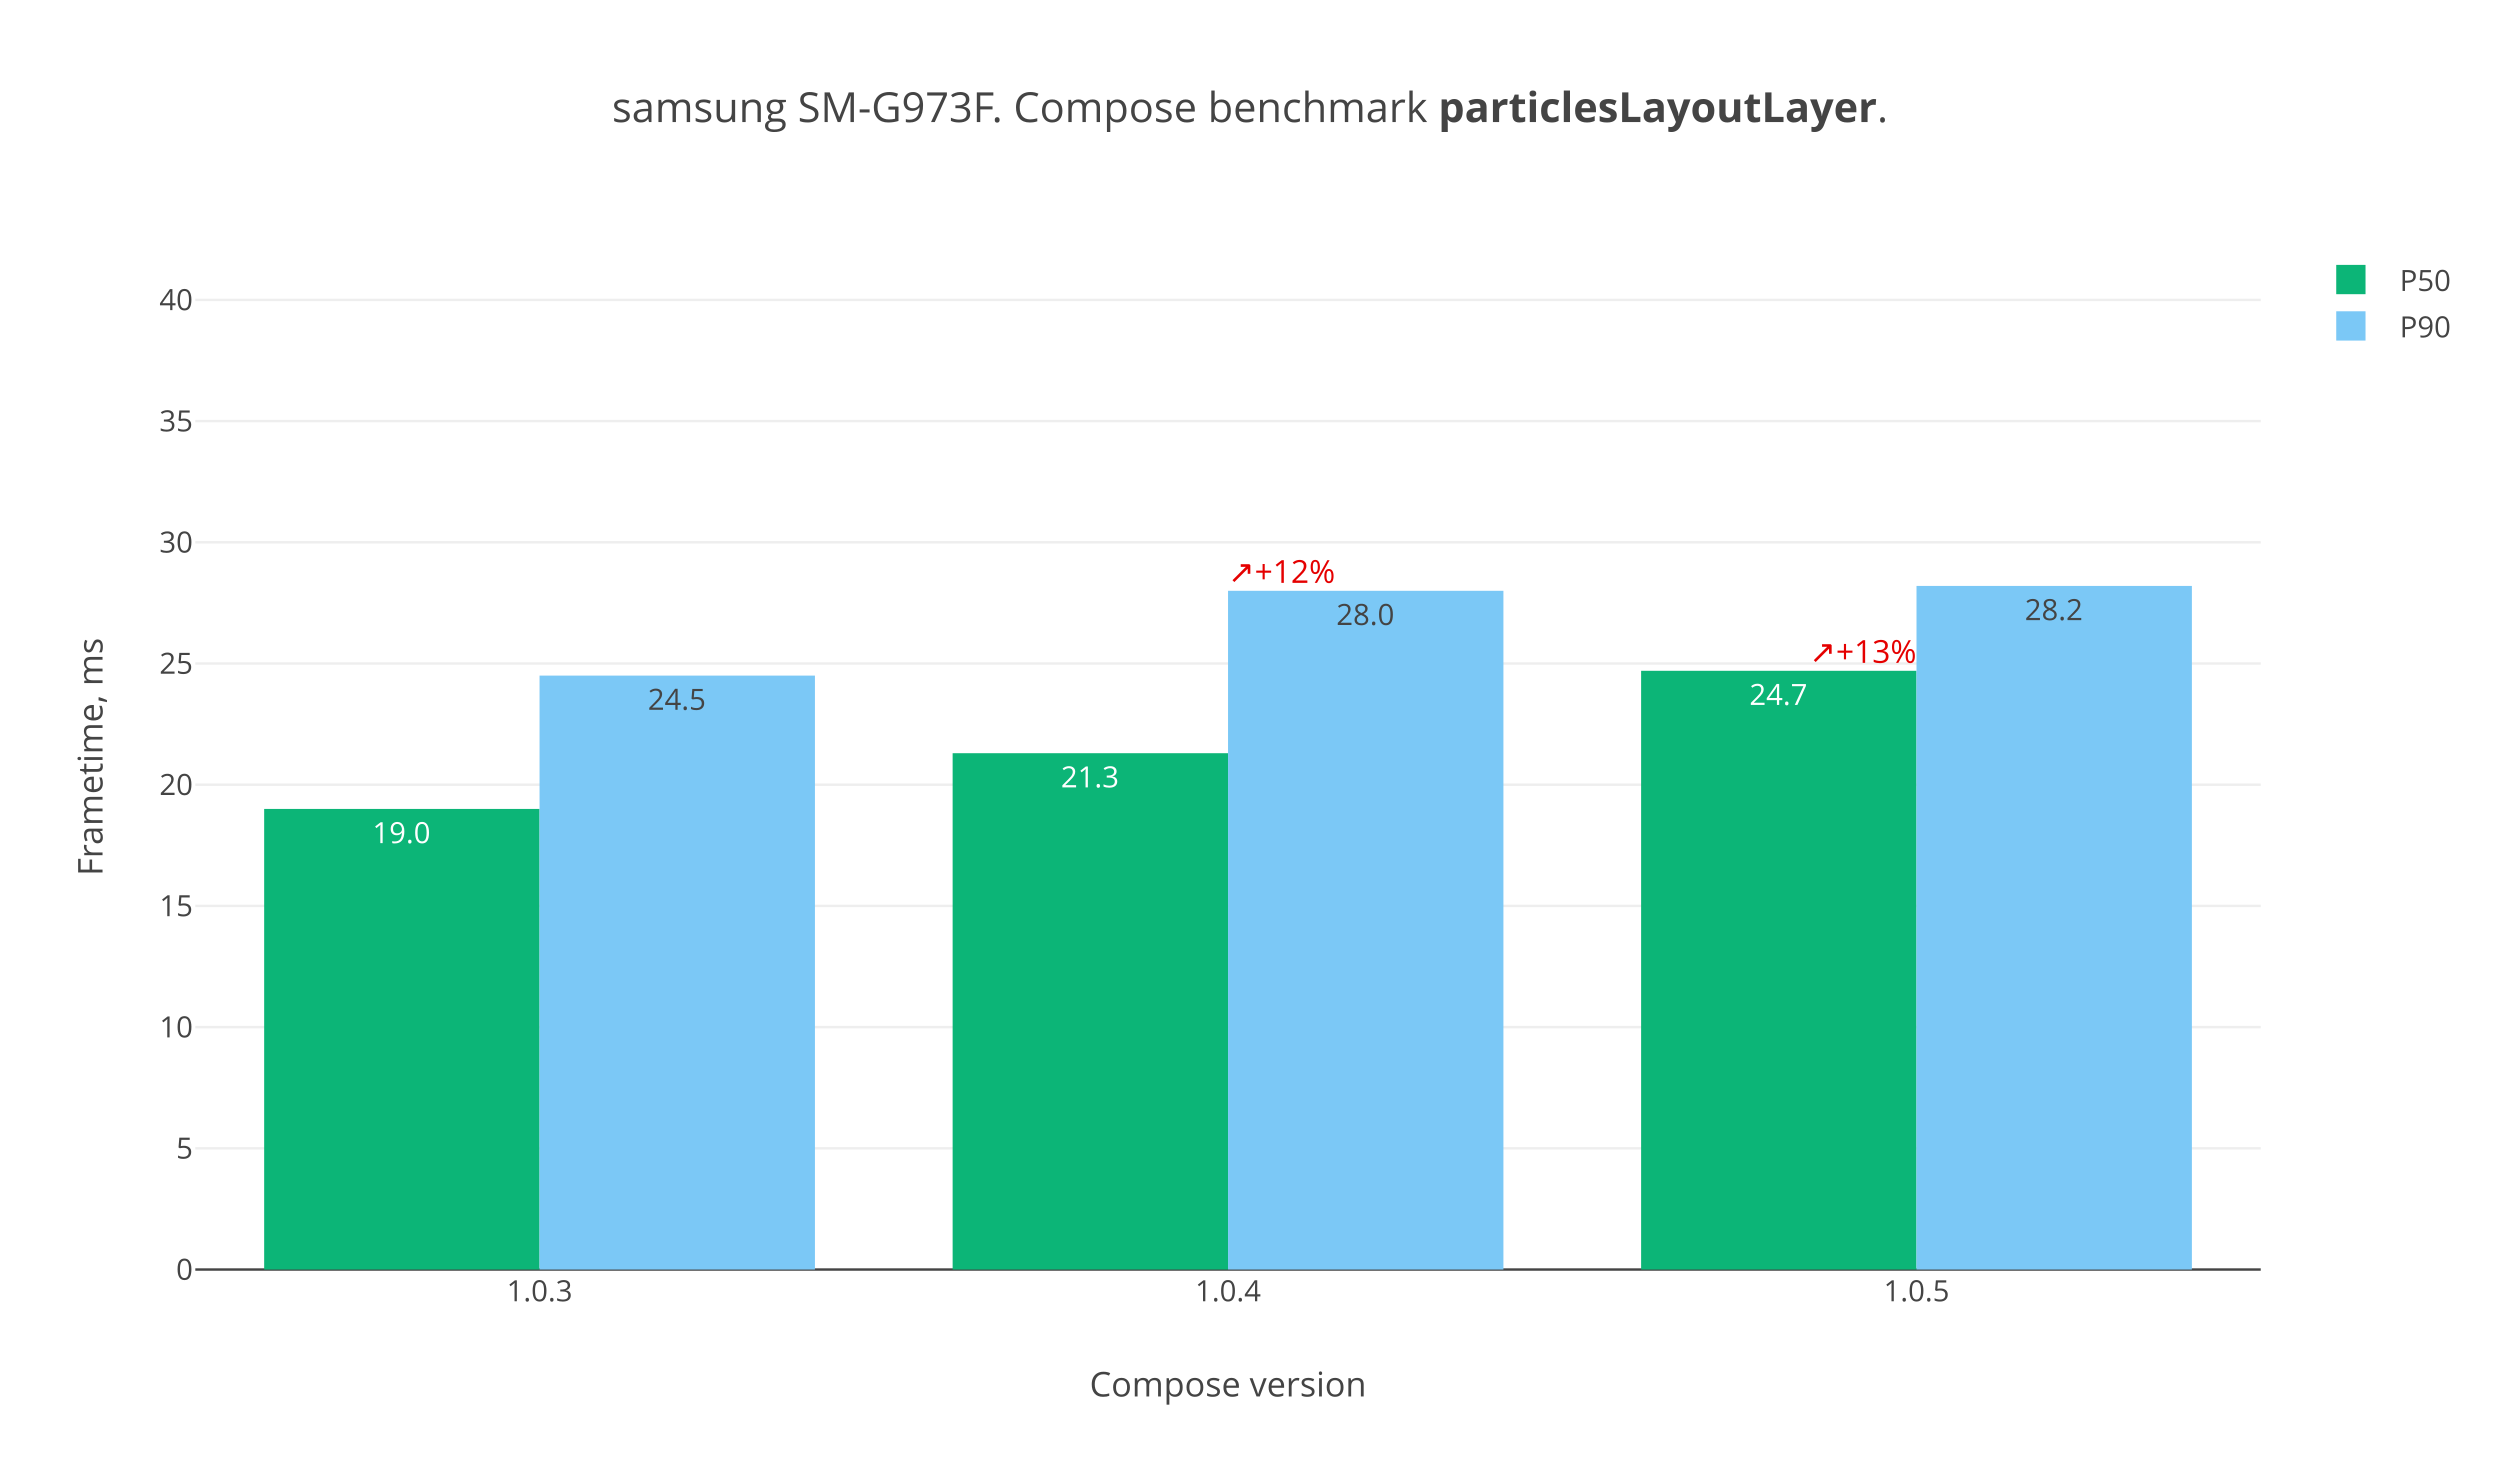
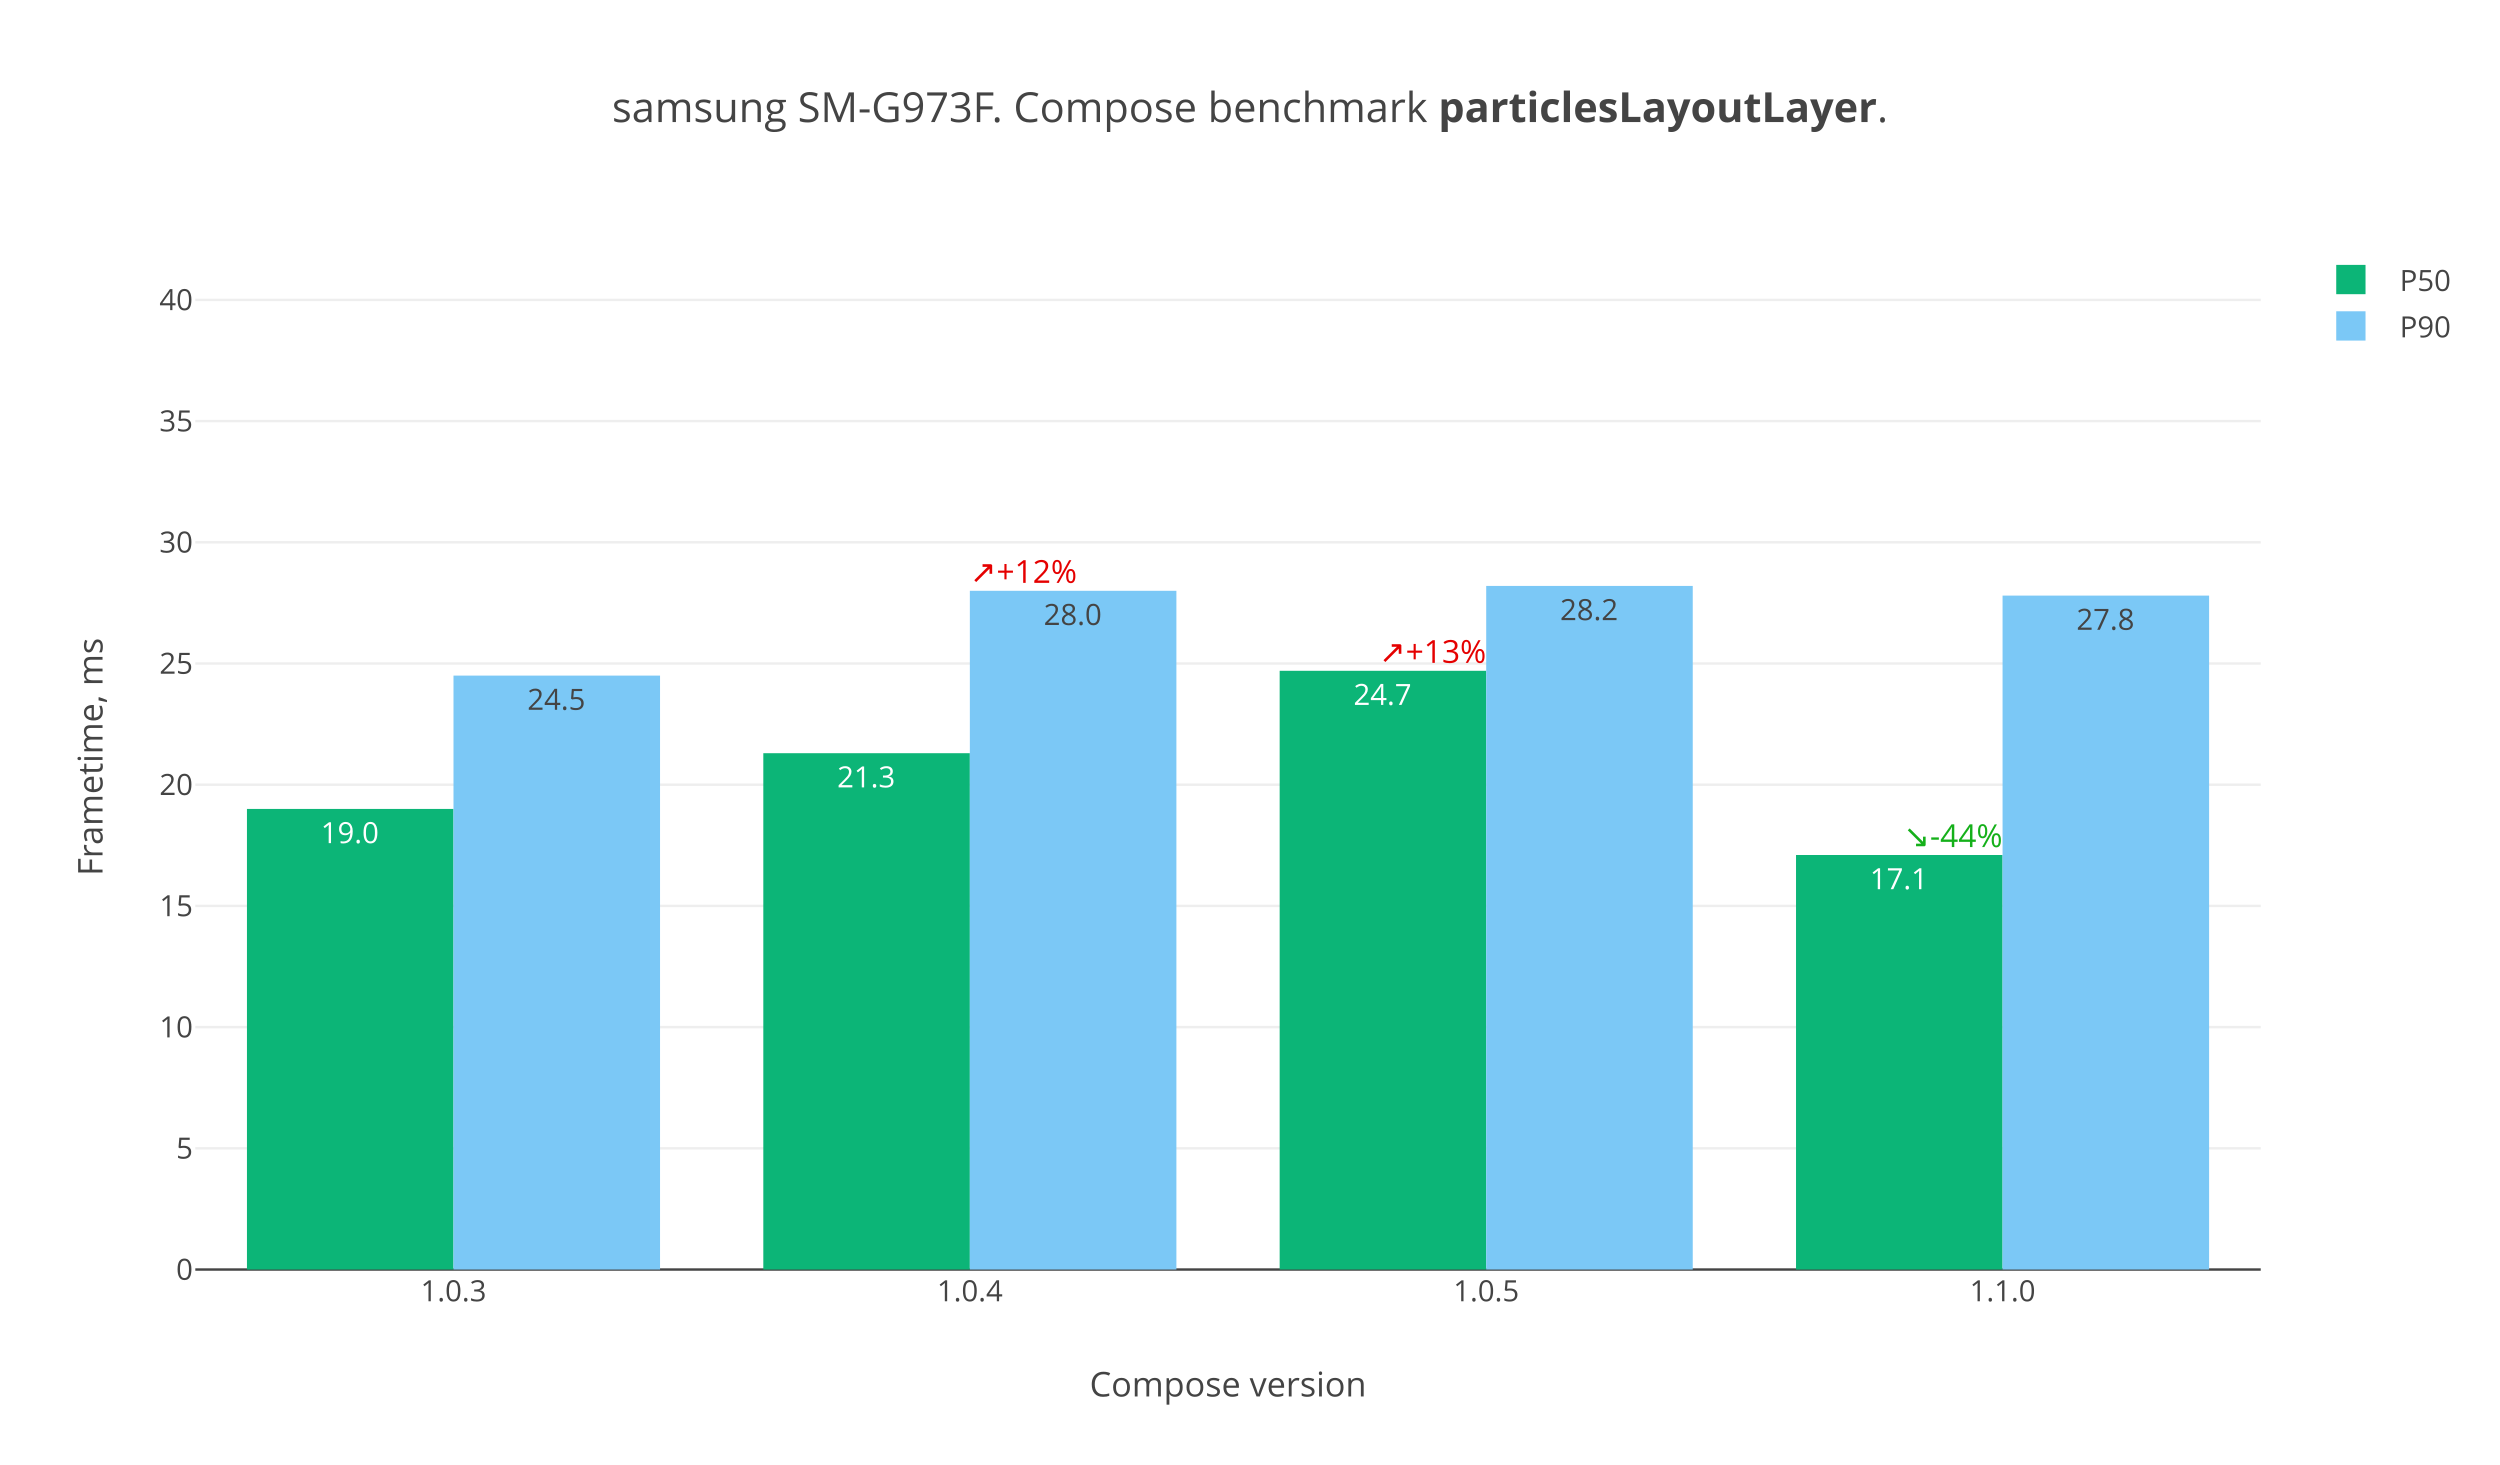
<svg xmlns="http://www.w3.org/2000/svg" class="main-svg" width="1024" height="600" style="" viewBox="0 0 1024 600">
  <rect x="0" y="0" width="1024" height="600" style="fill: rgb(255, 255, 255); fill-opacity: 1;" />
-   <defs id="defs-56fdff">
+   <defs id="defs-97ebda">
    <g class="clips">
-       <clipPath id="clip56fdffxyplot" class="plotclip">
+       <clipPath id="clip97ebdaxyplot" class="plotclip">
        <rect width="846" height="420" />
      </clipPath>
-       <clipPath class="axesclip" id="clip56fdffx">
+       <clipPath class="axesclip" id="clip97ebdax">
        <rect x="80" y="0" width="846" height="600" />
      </clipPath>
-       <clipPath class="axesclip" id="clip56fdffy">
+       <clipPath class="axesclip" id="clip97ebday">
        <rect x="0" y="100" width="1024" height="420" />
      </clipPath>
-       <clipPath class="axesclip" id="clip56fdffxy">
+       <clipPath class="axesclip" id="clip97ebdaxy">
        <rect x="80" y="100" width="846" height="420" />
      </clipPath>
    </g>
    <g class="gradients" />
  </defs>
  <g class="bglayer" />
  <g class="layer-below">
    <g class="imagelayer" />
    <g class="shapelayer" />
  </g>
  <g class="cartesianlayer">
    <g class="subplot xy">
      <g class="layer-subplot">
        <g class="shapelayer" />
        <g class="imagelayer" />
      </g>
      <g class="gridlayer">
        <g class="x" />
        <g class="y">
          <path class="ygrid crisp" transform="translate(0,470.35)" d="M80,0h846" style="stroke: rgb(238, 238, 238); stroke-opacity: 1; stroke-width: 1px;" />
          <path class="ygrid crisp" transform="translate(0,420.71)" d="M80,0h846" style="stroke: rgb(238, 238, 238); stroke-opacity: 1; stroke-width: 1px;" />
          <path class="ygrid crisp" transform="translate(0,371.06)" d="M80,0h846" style="stroke: rgb(238, 238, 238); stroke-opacity: 1; stroke-width: 1px;" />
          <path class="ygrid crisp" transform="translate(0,321.42)" d="M80,0h846" style="stroke: rgb(238, 238, 238); stroke-opacity: 1; stroke-width: 1px;" />
          <path class="ygrid crisp" transform="translate(0,271.77)" d="M80,0h846" style="stroke: rgb(238, 238, 238); stroke-opacity: 1; stroke-width: 1px;" />
          <path class="ygrid crisp" transform="translate(0,222.13)" d="M80,0h846" style="stroke: rgb(238, 238, 238); stroke-opacity: 1; stroke-width: 1px;" />
          <path class="ygrid crisp" transform="translate(0,172.48)" d="M80,0h846" style="stroke: rgb(238, 238, 238); stroke-opacity: 1; stroke-width: 1px;" />
          <path class="ygrid crisp" transform="translate(0,122.84)" d="M80,0h846" style="stroke: rgb(238, 238, 238); stroke-opacity: 1; stroke-width: 1px;" />
        </g>
      </g>
      <g class="zerolinelayer">
        <path class="yzl zl crisp" transform="translate(0,520)" d="M80,0h846" style="stroke: rgb(68, 68, 68); stroke-opacity: 1; stroke-width: 1px;" />
      </g>
      <path class="xlines-below" />
      <path class="ylines-below" />
      <g class="overlines-below" />
      <g class="xaxislayer-below" />
      <g class="yaxislayer-below" />
      <g class="overaxes-below" />
-       <g class="plot" transform="translate(80,100)" clip-path="url('#clip56fdffxyplot')">
+       <g class="plot" transform="translate(80,100)" clip-path="url('#clip97ebdaxyplot')">
        <g class="barlayer mlayer">
          <g class="trace bars" style="opacity: 1;">
            <g class="points">
              <g class="point">
-                 <path d="M28.2,420V231.35H141V420Z" style="vector-effect: non-scaling-stroke; opacity: 1; stroke-width: 0px; fill: rgb(12, 181, 119); fill-opacity: 1;" />
-                 <text class="bartext bartext-inside" text-anchor="middle" data-notex="1" x="0" y="0" style="font-family: 'Open Sans', verdana, arial, sans-serif; font-size: 12px; fill: rgb(255, 255, 255); fill-opacity: 1; white-space: pre;" transform="translate(84.43594,245.35)">19.0</text>
-               </g>
-               <g class="point">
-                 <path d="M310.2,420V208.51H423V420Z" style="vector-effect: non-scaling-stroke; opacity: 1; stroke-width: 0px; fill: rgb(12, 181, 119); fill-opacity: 1;" />
-                 <text class="bartext bartext-inside" text-anchor="middle" data-notex="1" x="0" y="0" style="font-family: 'Open Sans', verdana, arial, sans-serif; font-size: 12px; fill: rgb(255, 255, 255); fill-opacity: 1; white-space: pre;" transform="translate(366.4359,222.51)">21.3</text>
-               </g>
-               <g class="point">
-                 <path d="M592.2,420V174.75H705V420Z" style="vector-effect: non-scaling-stroke; opacity: 1; stroke-width: 0px; fill: rgb(12, 181, 119); fill-opacity: 1;" />
-                 <text class="bartext bartext-inside" text-anchor="middle" data-notex="1" x="0" y="0" style="font-family: 'Open Sans', verdana, arial, sans-serif; font-size: 12px; fill: rgb(255, 255, 255); fill-opacity: 1; white-space: pre;" transform="translate(648.4359,188.75)">24.7</text>
+                 <path d="M21.15,420V231.35H105.75V420Z" style="vector-effect: non-scaling-stroke; opacity: 1; stroke-width: 0px; fill: rgb(12, 181, 119); fill-opacity: 1;" />
+                 <text class="bartext bartext-inside" text-anchor="middle" data-notex="1" x="0" y="0" style="font-family: 'Open Sans', verdana, arial, sans-serif; font-size: 12px; fill: rgb(255, 255, 255); fill-opacity: 1; white-space: pre;" transform="translate(63.28594,245.35)">19.0</text>
+               </g>
+               <g class="point">
+                 <path d="M232.65,420V208.51H317.25V420Z" style="vector-effect: non-scaling-stroke; opacity: 1; stroke-width: 0px; fill: rgb(12, 181, 119); fill-opacity: 1;" />
+                 <text class="bartext bartext-inside" text-anchor="middle" data-notex="1" x="0" y="0" style="font-family: 'Open Sans', verdana, arial, sans-serif; font-size: 12px; fill: rgb(255, 255, 255); fill-opacity: 1; white-space: pre;" transform="translate(274.7859,222.51)">21.3</text>
+               </g>
+               <g class="point">
+                 <path d="M444.15,420V174.75H528.75V420Z" style="vector-effect: non-scaling-stroke; opacity: 1; stroke-width: 0px; fill: rgb(12, 181, 119); fill-opacity: 1;" />
+                 <text class="bartext bartext-inside" text-anchor="middle" data-notex="1" x="0" y="0" style="font-family: 'Open Sans', verdana, arial, sans-serif; font-size: 12px; fill: rgb(255, 255, 255); fill-opacity: 1; white-space: pre;" transform="translate(486.2859,188.75)">24.7</text>
+               </g>
+               <g class="point">
+                 <path d="M655.65,420V250.21H740.25V420Z" style="vector-effect: non-scaling-stroke; opacity: 1; stroke-width: 0px; fill: rgb(12, 181, 119); fill-opacity: 1;" />
+                 <text class="bartext bartext-inside" text-anchor="middle" data-notex="1" x="0" y="0" style="font-family: 'Open Sans', verdana, arial, sans-serif; font-size: 12px; fill: rgb(255, 255, 255); fill-opacity: 1; white-space: pre;" transform="translate(697.7859,264.21)">17.1</text>
              </g>
            </g>
          </g>
          <g class="trace bars" style="opacity: 1;">
            <g class="points">
              <g class="point">
-                 <path d="M141,420V176.74H253.8V420Z" style="vector-effect: non-scaling-stroke; opacity: 1; stroke-width: 0px; fill: rgb(123, 200, 246); fill-opacity: 1;" />
-                 <text class="bartext bartext-inside" text-anchor="middle" data-notex="1" x="0" y="0" style="font-family: 'Open Sans', verdana, arial, sans-serif; font-size: 12px; fill: rgb(68, 68, 68); fill-opacity: 1; white-space: pre;" transform="translate(197.2359,190.74)">24.5</text>
-               </g>
-               <g class="point">
-                 <path d="M423,420V141.99H535.8V420Z" style="vector-effect: non-scaling-stroke; opacity: 1; stroke-width: 0px; fill: rgb(123, 200, 246); fill-opacity: 1;" />
-                 <text class="bartext bartext-inside" text-anchor="middle" data-notex="1" x="0" y="0" style="font-family: 'Open Sans', verdana, arial, sans-serif; font-size: 12px; fill: rgb(68, 68, 68); fill-opacity: 1; white-space: pre;" transform="translate(479.2359,155.99)">28.0</text>
-               </g>
-               <g class="point">
-                 <path d="M705,420V140H817.8V420Z" style="vector-effect: non-scaling-stroke; opacity: 1; stroke-width: 0px; fill: rgb(123, 200, 246); fill-opacity: 1;" />
-                 <text class="bartext bartext-inside" text-anchor="middle" data-notex="1" x="0" y="0" style="font-family: 'Open Sans', verdana, arial, sans-serif; font-size: 12px; fill: rgb(68, 68, 68); fill-opacity: 1; white-space: pre;" transform="translate(761.2359,154)">28.2</text>
+                 <path d="M105.75,420V176.74H190.35V420Z" style="vector-effect: non-scaling-stroke; opacity: 1; stroke-width: 0px; fill: rgb(123, 200, 246); fill-opacity: 1;" />
+                 <text class="bartext bartext-inside" text-anchor="middle" data-notex="1" x="0" y="0" style="font-family: 'Open Sans', verdana, arial, sans-serif; font-size: 12px; fill: rgb(68, 68, 68); fill-opacity: 1; white-space: pre;" transform="translate(147.8859,190.74)">24.5</text>
+               </g>
+               <g class="point">
+                 <path d="M317.25,420V141.99H401.85V420Z" style="vector-effect: non-scaling-stroke; opacity: 1; stroke-width: 0px; fill: rgb(123, 200, 246); fill-opacity: 1;" />
+                 <text class="bartext bartext-inside" text-anchor="middle" data-notex="1" x="0" y="0" style="font-family: 'Open Sans', verdana, arial, sans-serif; font-size: 12px; fill: rgb(68, 68, 68); fill-opacity: 1; white-space: pre;" transform="translate(359.3859,155.99)">28.0</text>
+               </g>
+               <g class="point">
+                 <path d="M528.75,420V140H613.35V420Z" style="vector-effect: non-scaling-stroke; opacity: 1; stroke-width: 0px; fill: rgb(123, 200, 246); fill-opacity: 1;" />
+                 <text class="bartext bartext-inside" text-anchor="middle" data-notex="1" x="0" y="0" style="font-family: 'Open Sans', verdana, arial, sans-serif; font-size: 12px; fill: rgb(68, 68, 68); fill-opacity: 1; white-space: pre;" transform="translate(570.8859,154)">28.2</text>
+               </g>
+               <g class="point">
+                 <path d="M740.25,420V143.97H824.85V420Z" style="vector-effect: non-scaling-stroke; opacity: 1; stroke-width: 0px; fill: rgb(123, 200, 246); fill-opacity: 1;" />
+                 <text class="bartext bartext-inside" text-anchor="middle" data-notex="1" x="0" y="0" style="font-family: 'Open Sans', verdana, arial, sans-serif; font-size: 12px; fill: rgb(68, 68, 68); fill-opacity: 1; white-space: pre;" transform="translate(782.3859,157.97)">27.8</text>
              </g>
            </g>
          </g>
        </g>
        <g class="scatterlayer mlayer">
-           <g class="trace scatter trace67e37f" style="stroke-miterlimit: 2; opacity: 1;">
+           <g class="trace scatter tracefff71b" style="stroke-miterlimit: 2; opacity: 1;">
            <g class="fills" />
            <g class="errorbars" />
            <g class="lines" />
            <g class="points" />
            <g class="text">
              <g class="textpoint" />
              <g class="textpoint" />
              <g class="textpoint" transform="translate(0,-3.25)">
-                 <text x="705" y="174.75" text-anchor="end" style="font-family: 'Open Sans', verdana, arial, sans-serif; font-size: 13px; fill: rgb(229, 0, 0); fill-opacity: 1; white-space: pre;">↗+13%</text>
-               </g>
-             </g>
-           </g>
-           <g class="trace scatter tracee1757b" style="stroke-miterlimit: 2; opacity: 1;">
+                 <text x="528.75" y="174.75" text-anchor="end" style="font-family: 'Open Sans', verdana, arial, sans-serif; font-size: 13px; fill: rgb(229, 0, 0); fill-opacity: 1; white-space: pre;">↗+13%</text>
+               </g>
+               <g class="textpoint" transform="translate(0,-3.25)">
+                 <text x="740.25" y="250.21" text-anchor="end" style="font-family: 'Open Sans', verdana, arial, sans-serif; font-size: 13px; fill: rgb(21, 176, 26); fill-opacity: 1; white-space: pre;">↘-44%</text>
+               </g>
+             </g>
+           </g>
+           <g class="trace scatter trace7ed9e7" style="stroke-miterlimit: 2; opacity: 1;">
            <g class="fills" />
            <g class="errorbars" />
            <g class="lines" />
            <g class="points" />
            <g class="text">
              <g class="textpoint" />
              <g class="textpoint" transform="translate(0,-3.25)">
-                 <text x="423" y="141.99" text-anchor="start" style="font-family: 'Open Sans', verdana, arial, sans-serif; font-size: 13px; fill: rgb(229, 0, 0); fill-opacity: 1; white-space: pre;">↗+12%</text>
-               </g>
+                 <text x="317.25" y="141.99" text-anchor="start" style="font-family: 'Open Sans', verdana, arial, sans-serif; font-size: 13px; fill: rgb(229, 0, 0); fill-opacity: 1; white-space: pre;">↗+12%</text>
+               </g>
+               <g class="textpoint" />
              <g class="textpoint" />
            </g>
          </g>
        </g>
      </g>
      <g class="overplot" />
      <path class="xlines-above crisp" style="fill: none;" d="M0,0" />
      <path class="ylines-above crisp" style="fill: none;" d="M0,0" />
      <g class="overlines-above" />
      <g class="xaxislayer-above">
        <g class="xtick">
-           <text text-anchor="middle" x="0" y="533" transform="translate(221,0)" style="font-family: 'Open Sans', verdana, arial, sans-serif; font-size: 12px; fill: rgb(68, 68, 68); fill-opacity: 1; white-space: pre;">1.0.3</text>
-         </g>
-         <g class="xtick">
-           <text text-anchor="middle" x="0" y="533" transform="translate(503,0)" style="font-family: 'Open Sans', verdana, arial, sans-serif; font-size: 12px; fill: rgb(68, 68, 68); fill-opacity: 1; white-space: pre;">1.0.4</text>
-         </g>
-         <g class="xtick">
-           <text text-anchor="middle" x="0" y="533" transform="translate(785,0)" style="font-family: 'Open Sans', verdana, arial, sans-serif; font-size: 12px; fill: rgb(68, 68, 68); fill-opacity: 1; white-space: pre;">1.0.5</text>
+           <text text-anchor="middle" x="0" y="533" transform="translate(185.75,0)" style="font-family: 'Open Sans', verdana, arial, sans-serif; font-size: 12px; fill: rgb(68, 68, 68); fill-opacity: 1; white-space: pre;">1.0.3</text>
+         </g>
+         <g class="xtick">
+           <text text-anchor="middle" x="0" y="533" transform="translate(397.25,0)" style="font-family: 'Open Sans', verdana, arial, sans-serif; font-size: 12px; fill: rgb(68, 68, 68); fill-opacity: 1; white-space: pre;">1.0.4</text>
+         </g>
+         <g class="xtick">
+           <text text-anchor="middle" x="0" y="533" transform="translate(608.75,0)" style="font-family: 'Open Sans', verdana, arial, sans-serif; font-size: 12px; fill: rgb(68, 68, 68); fill-opacity: 1; white-space: pre;">1.0.5</text>
+         </g>
+         <g class="xtick">
+           <text text-anchor="middle" x="0" y="533" transform="translate(820.25,0)" style="font-family: 'Open Sans', verdana, arial, sans-serif; font-size: 12px; fill: rgb(68, 68, 68); fill-opacity: 1; white-space: pre;">1.1.0</text>
        </g>
      </g>
      <g class="yaxislayer-above">
        <g class="ytick">
          <text text-anchor="end" x="79" y="4.2" transform="translate(0,520)" style="font-family: 'Open Sans', verdana, arial, sans-serif; font-size: 12px; fill: rgb(68, 68, 68); fill-opacity: 1; white-space: pre;">0</text>
        </g>
        <g class="ytick">
          <text text-anchor="end" x="79" y="4.2" transform="translate(0,470.35)" style="font-family: 'Open Sans', verdana, arial, sans-serif; font-size: 12px; fill: rgb(68, 68, 68); fill-opacity: 1; white-space: pre;">5</text>
        </g>
        <g class="ytick">
          <text text-anchor="end" x="79" y="4.2" transform="translate(0,420.71)" style="font-family: 'Open Sans', verdana, arial, sans-serif; font-size: 12px; fill: rgb(68, 68, 68); fill-opacity: 1; white-space: pre;">10</text>
        </g>
        <g class="ytick">
          <text text-anchor="end" x="79" y="4.2" transform="translate(0,371.06)" style="font-family: 'Open Sans', verdana, arial, sans-serif; font-size: 12px; fill: rgb(68, 68, 68); fill-opacity: 1; white-space: pre;">15</text>
        </g>
        <g class="ytick">
          <text text-anchor="end" x="79" y="4.2" transform="translate(0,321.42)" style="font-family: 'Open Sans', verdana, arial, sans-serif; font-size: 12px; fill: rgb(68, 68, 68); fill-opacity: 1; white-space: pre;">20</text>
        </g>
        <g class="ytick">
          <text text-anchor="end" x="79" y="4.2" transform="translate(0,271.77)" style="font-family: 'Open Sans', verdana, arial, sans-serif; font-size: 12px; fill: rgb(68, 68, 68); fill-opacity: 1; white-space: pre;">25</text>
        </g>
        <g class="ytick">
          <text text-anchor="end" x="79" y="4.2" transform="translate(0,222.13)" style="font-family: 'Open Sans', verdana, arial, sans-serif; font-size: 12px; fill: rgb(68, 68, 68); fill-opacity: 1; white-space: pre;">30</text>
        </g>
        <g class="ytick">
          <text text-anchor="end" x="79" y="4.2" transform="translate(0,172.48)" style="font-family: 'Open Sans', verdana, arial, sans-serif; font-size: 12px; fill: rgb(68, 68, 68); fill-opacity: 1; white-space: pre;">35</text>
        </g>
        <g class="ytick">
          <text text-anchor="end" x="79" y="4.2" transform="translate(0,122.84)" style="font-family: 'Open Sans', verdana, arial, sans-serif; font-size: 12px; fill: rgb(68, 68, 68); fill-opacity: 1; white-space: pre;">40</text>
        </g>
      </g>
      <g class="overaxes-above" />
    </g>
  </g>
  <g class="polarlayer" />
  <g class="ternarylayer" />
  <g class="geolayer" />
  <g class="funnelarealayer" />
  <g class="pielayer" />
  <g class="treemaplayer" />
  <g class="sunburstlayer" />
  <g class="glimages" />
-   <defs id="topdefs-56fdff">
+   <defs id="topdefs-97ebda">
    <g class="clips" />
-     <clipPath id="legend56fdff">
+     <clipPath id="legend97ebda">
      <rect width="69" height="48" x="0" y="0" />
    </clipPath>
  </defs>
  <g class="layer-above">
    <g class="imagelayer" />
    <g class="shapelayer" />
  </g>
  <g class="infolayer">
    <g class="legend" pointer-events="all" transform="translate(942.92,100)">
      <rect class="bg" shape-rendering="crispEdges" style="stroke: rgb(68, 68, 68); stroke-opacity: 1; fill: rgb(255, 255, 255); fill-opacity: 1; stroke-width: 0px;" width="69" height="48" x="0" y="0" />
-       <g class="scrollbox" transform="" clip-path="url('#legend56fdff')">
+       <g class="scrollbox" transform="" clip-path="url('#legend97ebda')">
        <g class="groups">
          <g class="traces" style="opacity: 1;" transform="translate(0,14.5)">
            <text class="legendtext" text-anchor="start" x="40" y="4.68" style="font-family: 'Open Sans', verdana, arial, sans-serif; font-size: 12px; fill: rgb(68, 68, 68); fill-opacity: 1; white-space: pre;">P50</text>
            <g class="layers" style="opacity: 1;">
              <g class="legendfill" />
              <g class="legendlines" />
              <g class="legendsymbols">
                <g class="legendpoints">
                  <path class="legendundefined" d="M6,6H-6V-6H6Z" transform="translate(20,0)" style="stroke-width: 0px; fill: rgb(12, 181, 119); fill-opacity: 1;" />
                </g>
              </g>
            </g>
            <rect class="legendtoggle" x="0" y="-9.5" width="63.688" height="19" style="fill: rgb(0, 0, 0); fill-opacity: 0;" />
          </g>
          <g class="traces" style="opacity: 1;" transform="translate(0,33.5)">
            <text class="legendtext" text-anchor="start" x="40" y="4.68" style="font-family: 'Open Sans', verdana, arial, sans-serif; font-size: 12px; fill: rgb(68, 68, 68); fill-opacity: 1; white-space: pre;">P90</text>
            <g class="layers" style="opacity: 1;">
              <g class="legendfill" />
              <g class="legendlines" />
              <g class="legendsymbols">
                <g class="legendpoints">
                  <path class="legendundefined" d="M6,6H-6V-6H6Z" transform="translate(20,0)" style="stroke-width: 0px; fill: rgb(123, 200, 246); fill-opacity: 1;" />
                </g>
              </g>
            </g>
            <rect class="legendtoggle" x="0" y="-9.5" width="63.688" height="19" style="fill: rgb(0, 0, 0); fill-opacity: 0;" />
          </g>
        </g>
      </g>
      <rect class="scrollbar" rx="20" ry="3" width="0" height="0" style="fill: rgb(128, 139, 164); fill-opacity: 1;" x="0" y="0" />
    </g>
    <g class="g-gtitle">
      <text class="gtitle" x="512" y="50" text-anchor="middle" dy="0em" style="font-family: 'Open Sans', verdana, arial, sans-serif; font-size: 17px; fill: rgb(68, 68, 68); opacity: 1; font-weight: normal; white-space: pre;">samsung SM-G973F. Compose benchmark <tspan style="font-weight:bold">particlesLayoutLayer</tspan>.</text>
    </g>
    <g class="g-xtitle">
      <text class="xtitle" x="503" y="572" text-anchor="middle" style="font-family: 'Open Sans', verdana, arial, sans-serif; font-size: 14px; fill: rgb(68, 68, 68); opacity: 1; font-weight: normal; white-space: pre;">Compose version</text>
    </g>
    <g class="g-ytitle">
      <text class="ytitle" transform="rotate(-90,42,310)" x="42" y="310" text-anchor="middle" style="font-family: 'Open Sans', verdana, arial, sans-serif; font-size: 14px; fill: rgb(68, 68, 68); opacity: 1; font-weight: normal; white-space: pre;">Frametime, ms</text>
    </g>
  </g>
</svg>
